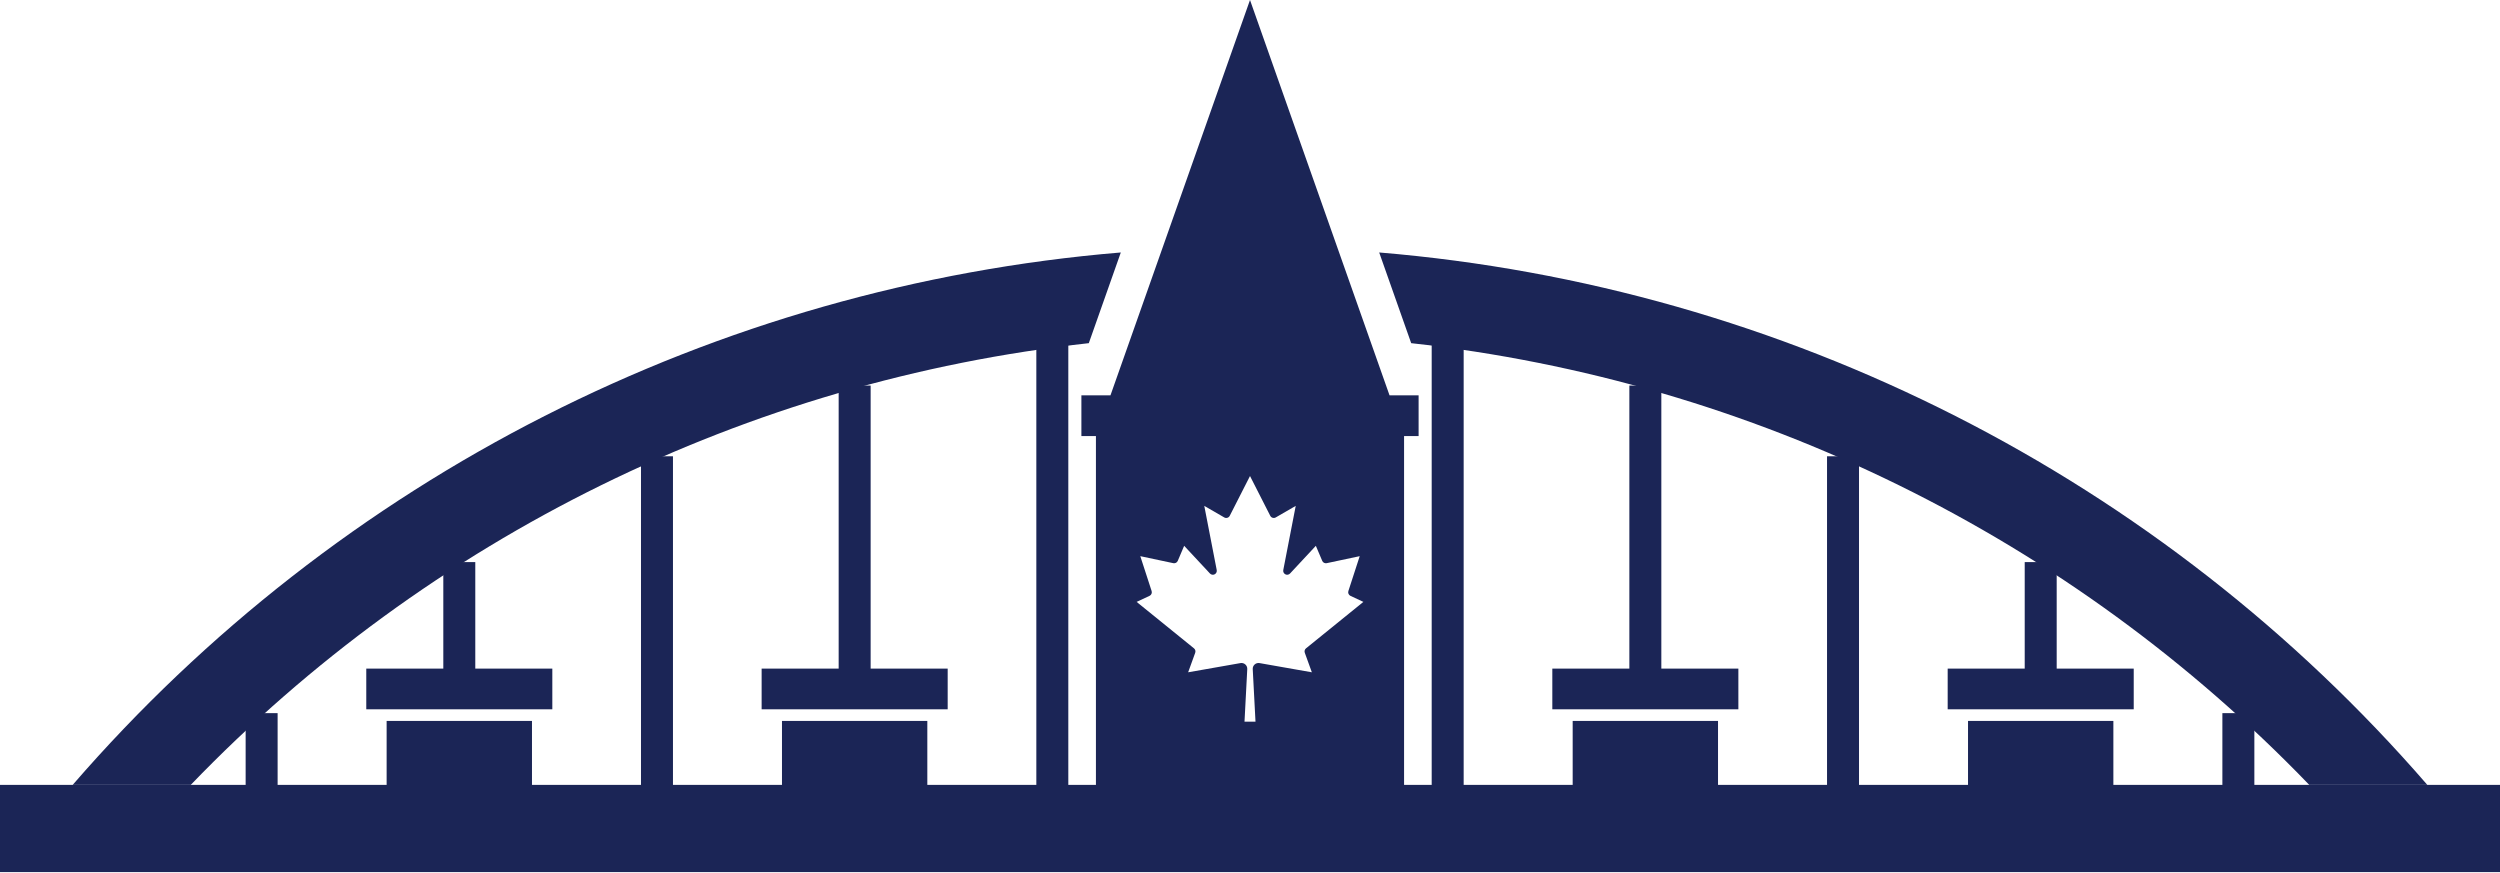
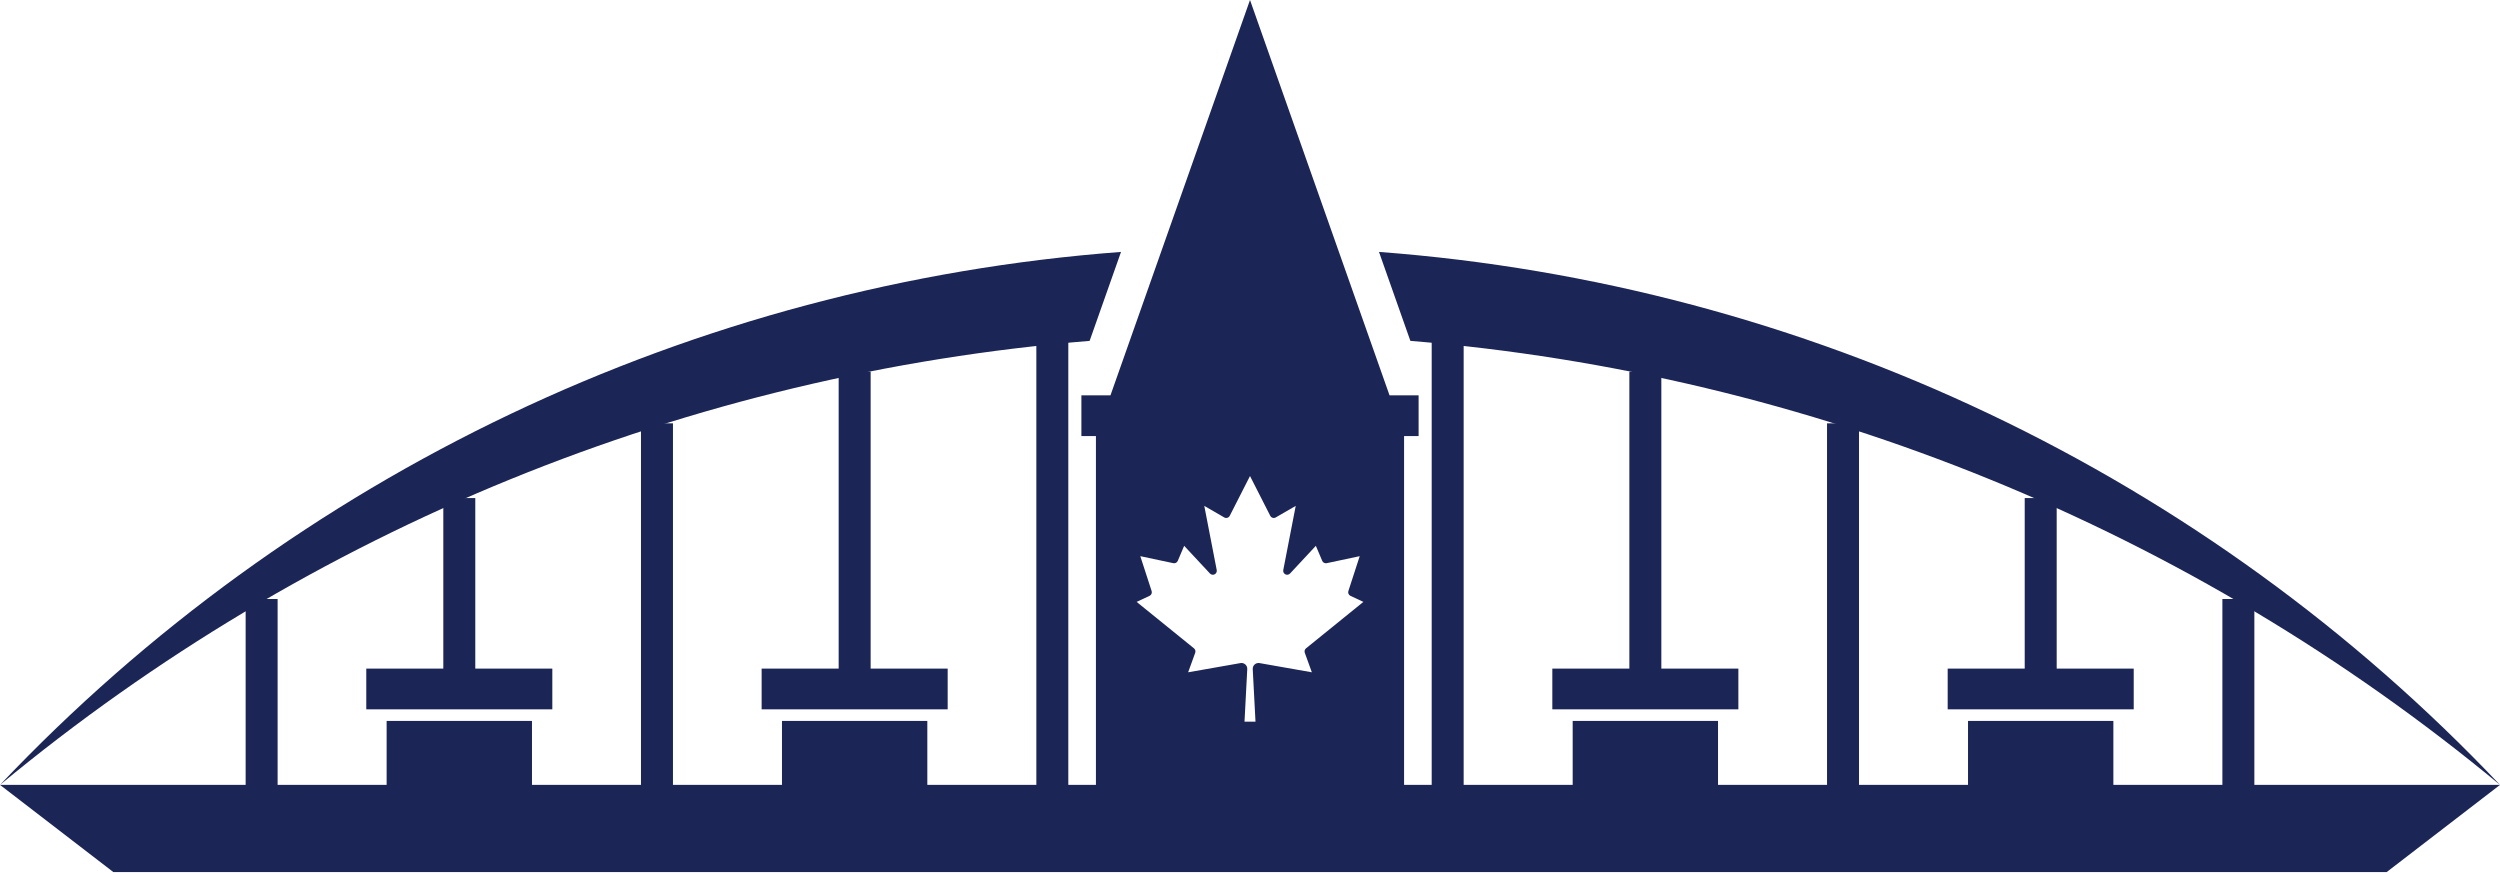
<svg xmlns="http://www.w3.org/2000/svg" viewBox="70 150 860 300" width="860" height="300" role="img" aria-label="FrancoBridge">
-   <path fill="#1B2556" d="M905 420A535.81 535.81 0 0 0 544.44 236.85L555.45 268.05A505.81 505.81 0 0 1 864.38 420ZM95 420A535.81 535.81 0 0 1 455.56 236.85L444.55 268.05A505.81 505.81 0 0 0 135.62 420Z" />
-   <path fill="#1B2556" d="M426.5 268.59H437.5V420.5H426.5ZM562.5 268.59H573.5V420.5H562.5ZM358.5 282.63H369.5V380.5H358.5ZM630.5 282.63H641.5V380.5H630.5ZM290.5 306.96H301.5V420.5H290.5ZM698.5 306.96H709.5V420.5H698.5ZM222.5 343.36H233.5V380.5H222.5ZM766.5 343.36H777.5V380.5H766.5ZM154.5 395.32H165.5V420.5H154.5ZM834.5 395.32H845.5V420.5H834.5ZM70 420H930V450H70ZM339 398H389V420.5H339ZM332 380H396V394H332ZM611 398H661V420.5H611ZM604 380H668V394H604ZM203 398H253V420.5H203ZM196 380H260V394H196ZM747 398H797V420.5H747ZM740 380H804V394H740Z" />
+   <path fill="#1B2556" d="M930 420A592.23 592.23 0 0 0 544.37 236.66L555.17 267.26A673.95 673.95 0 0 1 930 420ZM70 420A592.23 592.23 0 0 1 455.63 236.66L444.83 267.26A673.95 673.95 0 0 0 70 420Z" />
+   <path fill="#1B2556" d="M426.5 267.44H437.5V420.5H426.5ZM562.5 267.44H573.5V420.5H562.5ZM358.5 277.86H369.5V380.5H358.5ZM630.5 277.86H641.5V380.5H630.5ZM290.5 295.62H301.5V420.5H290.5ZM698.5 295.62H709.5V420.5H698.5ZM222.5 321.33H233.5V380.5H222.5ZM766.5 321.33H777.5V380.5H766.5ZM154.5 356.05H165.5V420.5H154.5ZM834.5 356.05H845.5V420.5H834.5ZM70 420H930L891 450H109ZM339 398H389V420.5H339ZM332 380H396V394H332ZM611 398H661V420.5H611ZM604 380H668V394H604ZM203 398H253V420.5H203ZM196 380H260V394H196ZM747 398H797V420.5H747ZM740 380H804V394H740Z" />
  <path fill="#1B2556" fill-rule="evenodd" d="M447 420.5V300H442V286H452L500 150L548 286H558V300H553V420.5ZM498.11 398.25L499.06 380.15A1.99 1.99 0 0 0 496.73 378.1L478.72 381.27L481.15 374.56A1.36 1.36 0 0 0 480.73 373.03L461 357.05L465.45 354.97A1.36 1.36 0 0 0 466.16 353.32L462.26 341.32L473.62 343.73A1.36 1.36 0 0 0 475.15 342.94L477.35 337.76L486.22 347.28A1.36 1.36 0 0 0 488.55 346.08L484.27 324.02L491.13 327.99A1.36 1.36 0 0 0 493.04 327.42L500 313.75L506.96 327.42A1.36 1.36 0 0 0 508.87 327.99L515.73 324.02L511.45 346.08A1.36 1.36 0 0 0 513.78 347.28L522.65 337.76L524.85 342.94A1.36 1.36 0 0 0 526.38 343.73L537.74 341.32L533.84 353.32A1.36 1.36 0 0 0 534.55 354.97L539 357.05L519.27 373.03A1.36 1.36 0 0 0 518.85 374.56L521.28 381.27L503.27 378.1A1.99 1.99 0 0 0 500.94 380.15L501.89 398.25Z" />
</svg>
